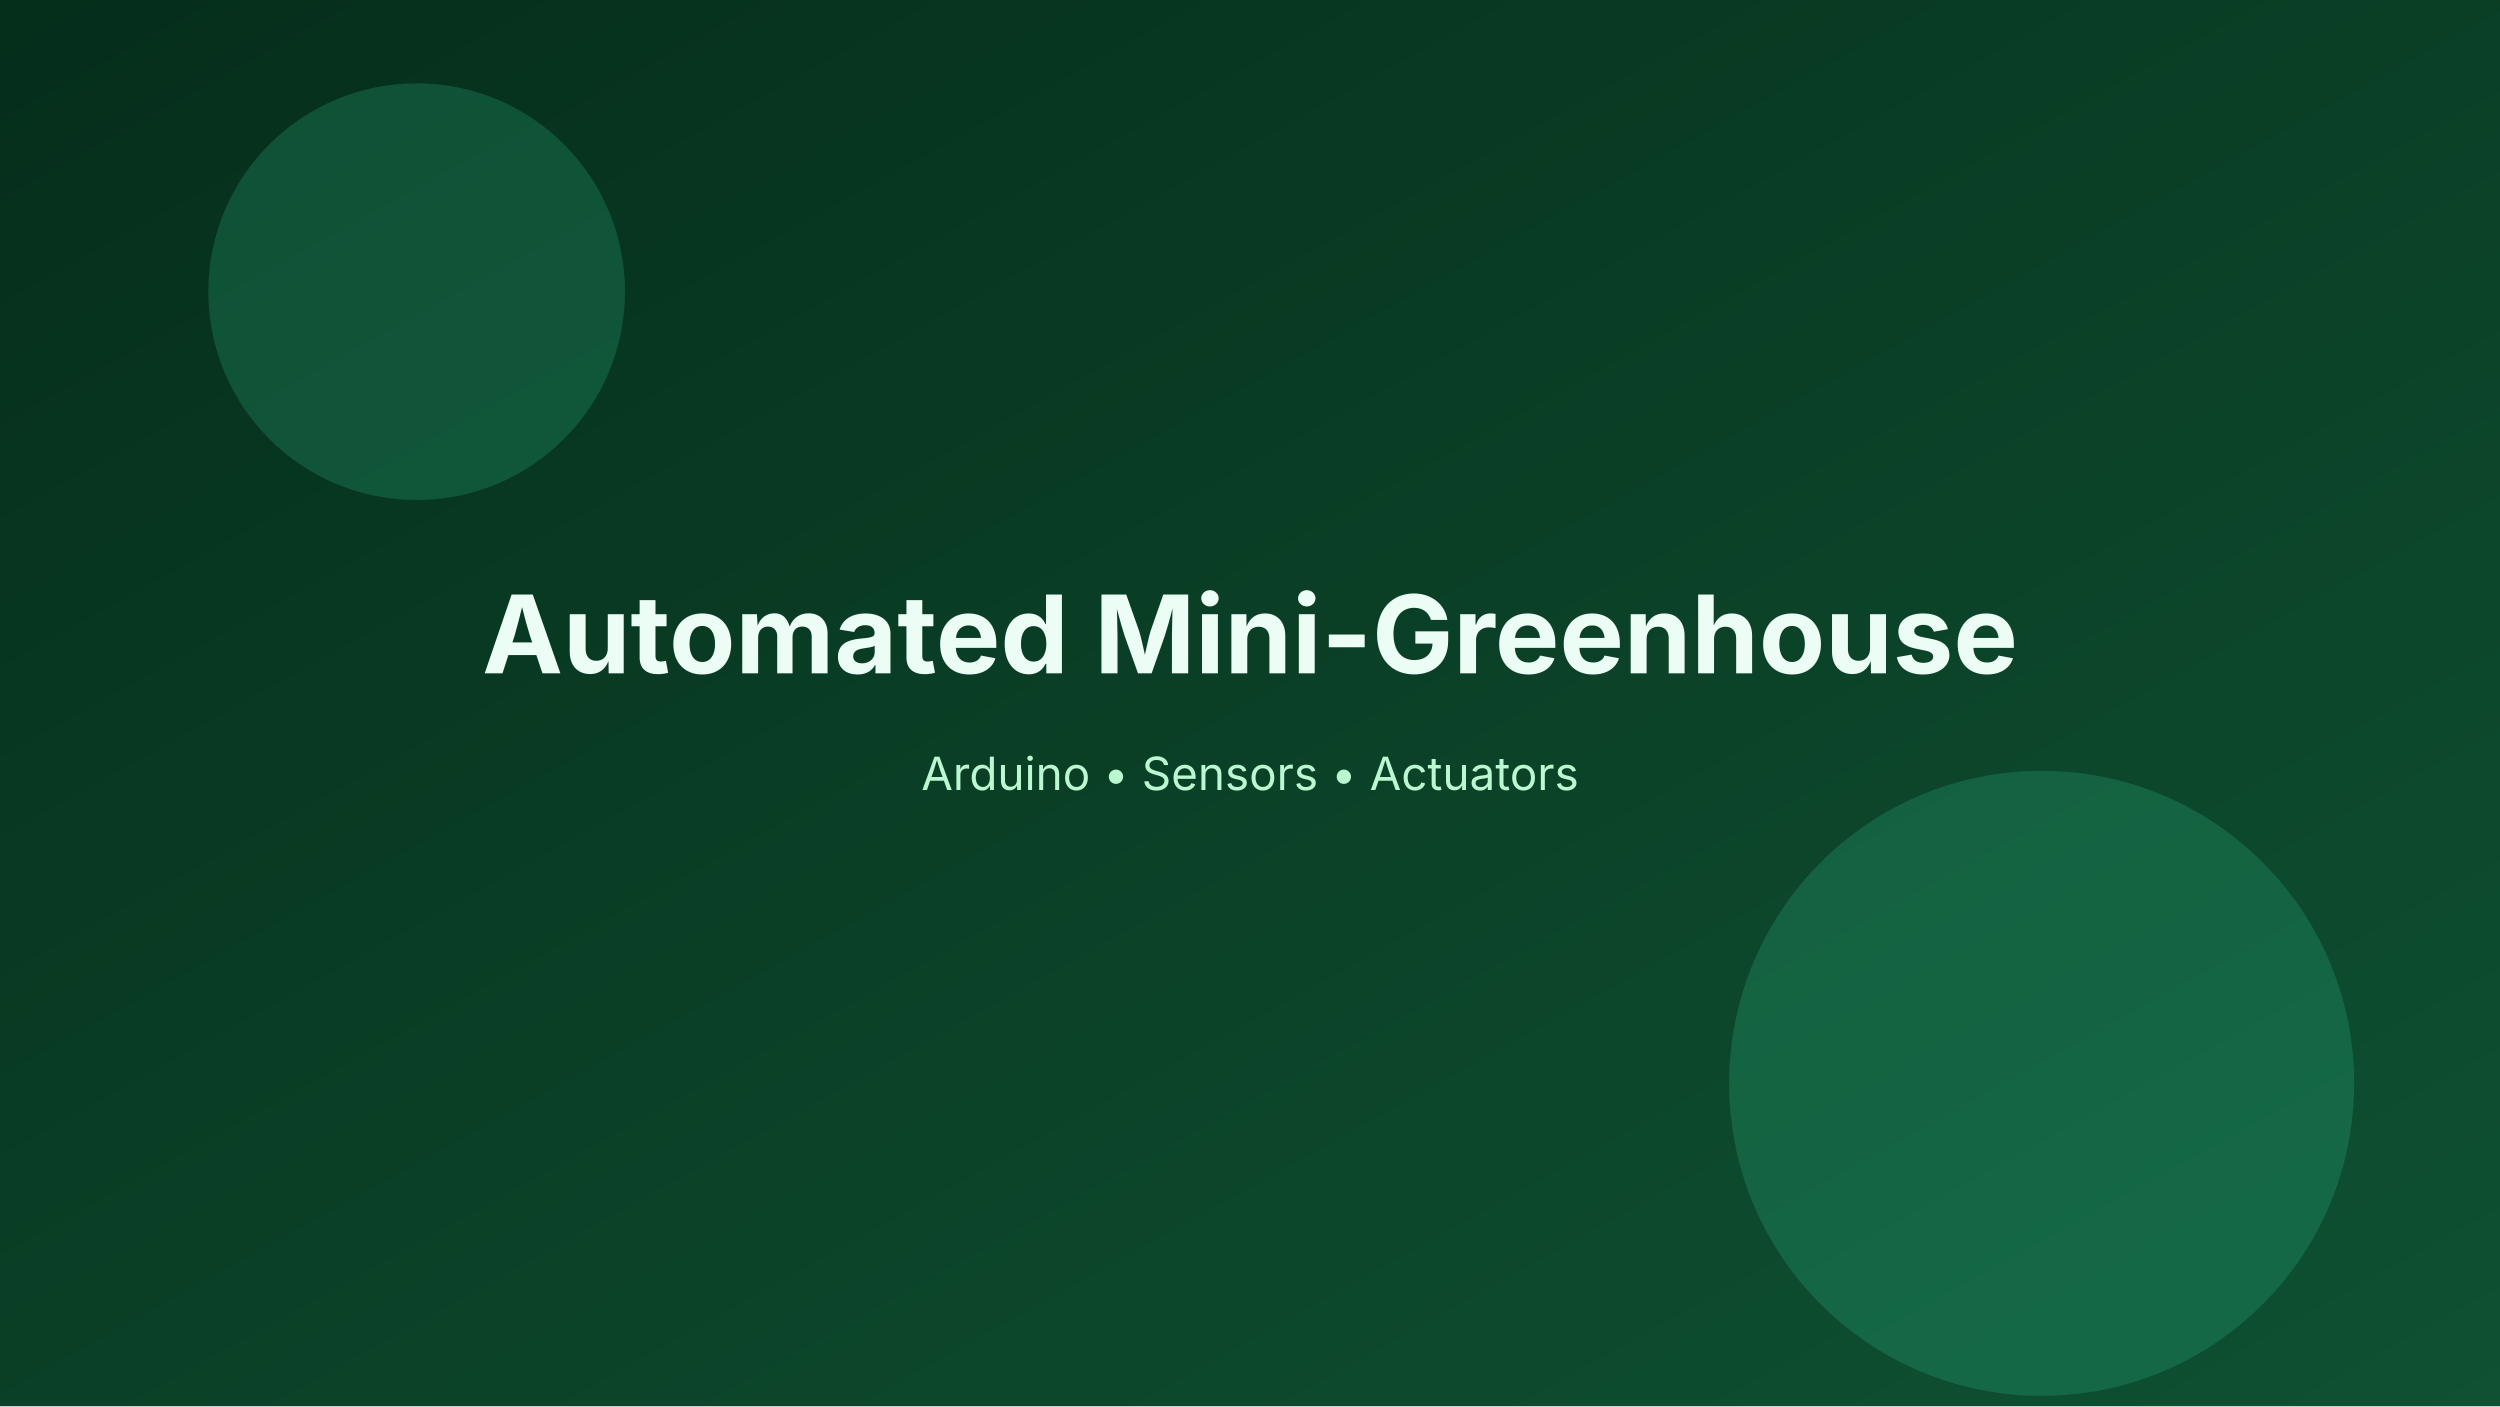
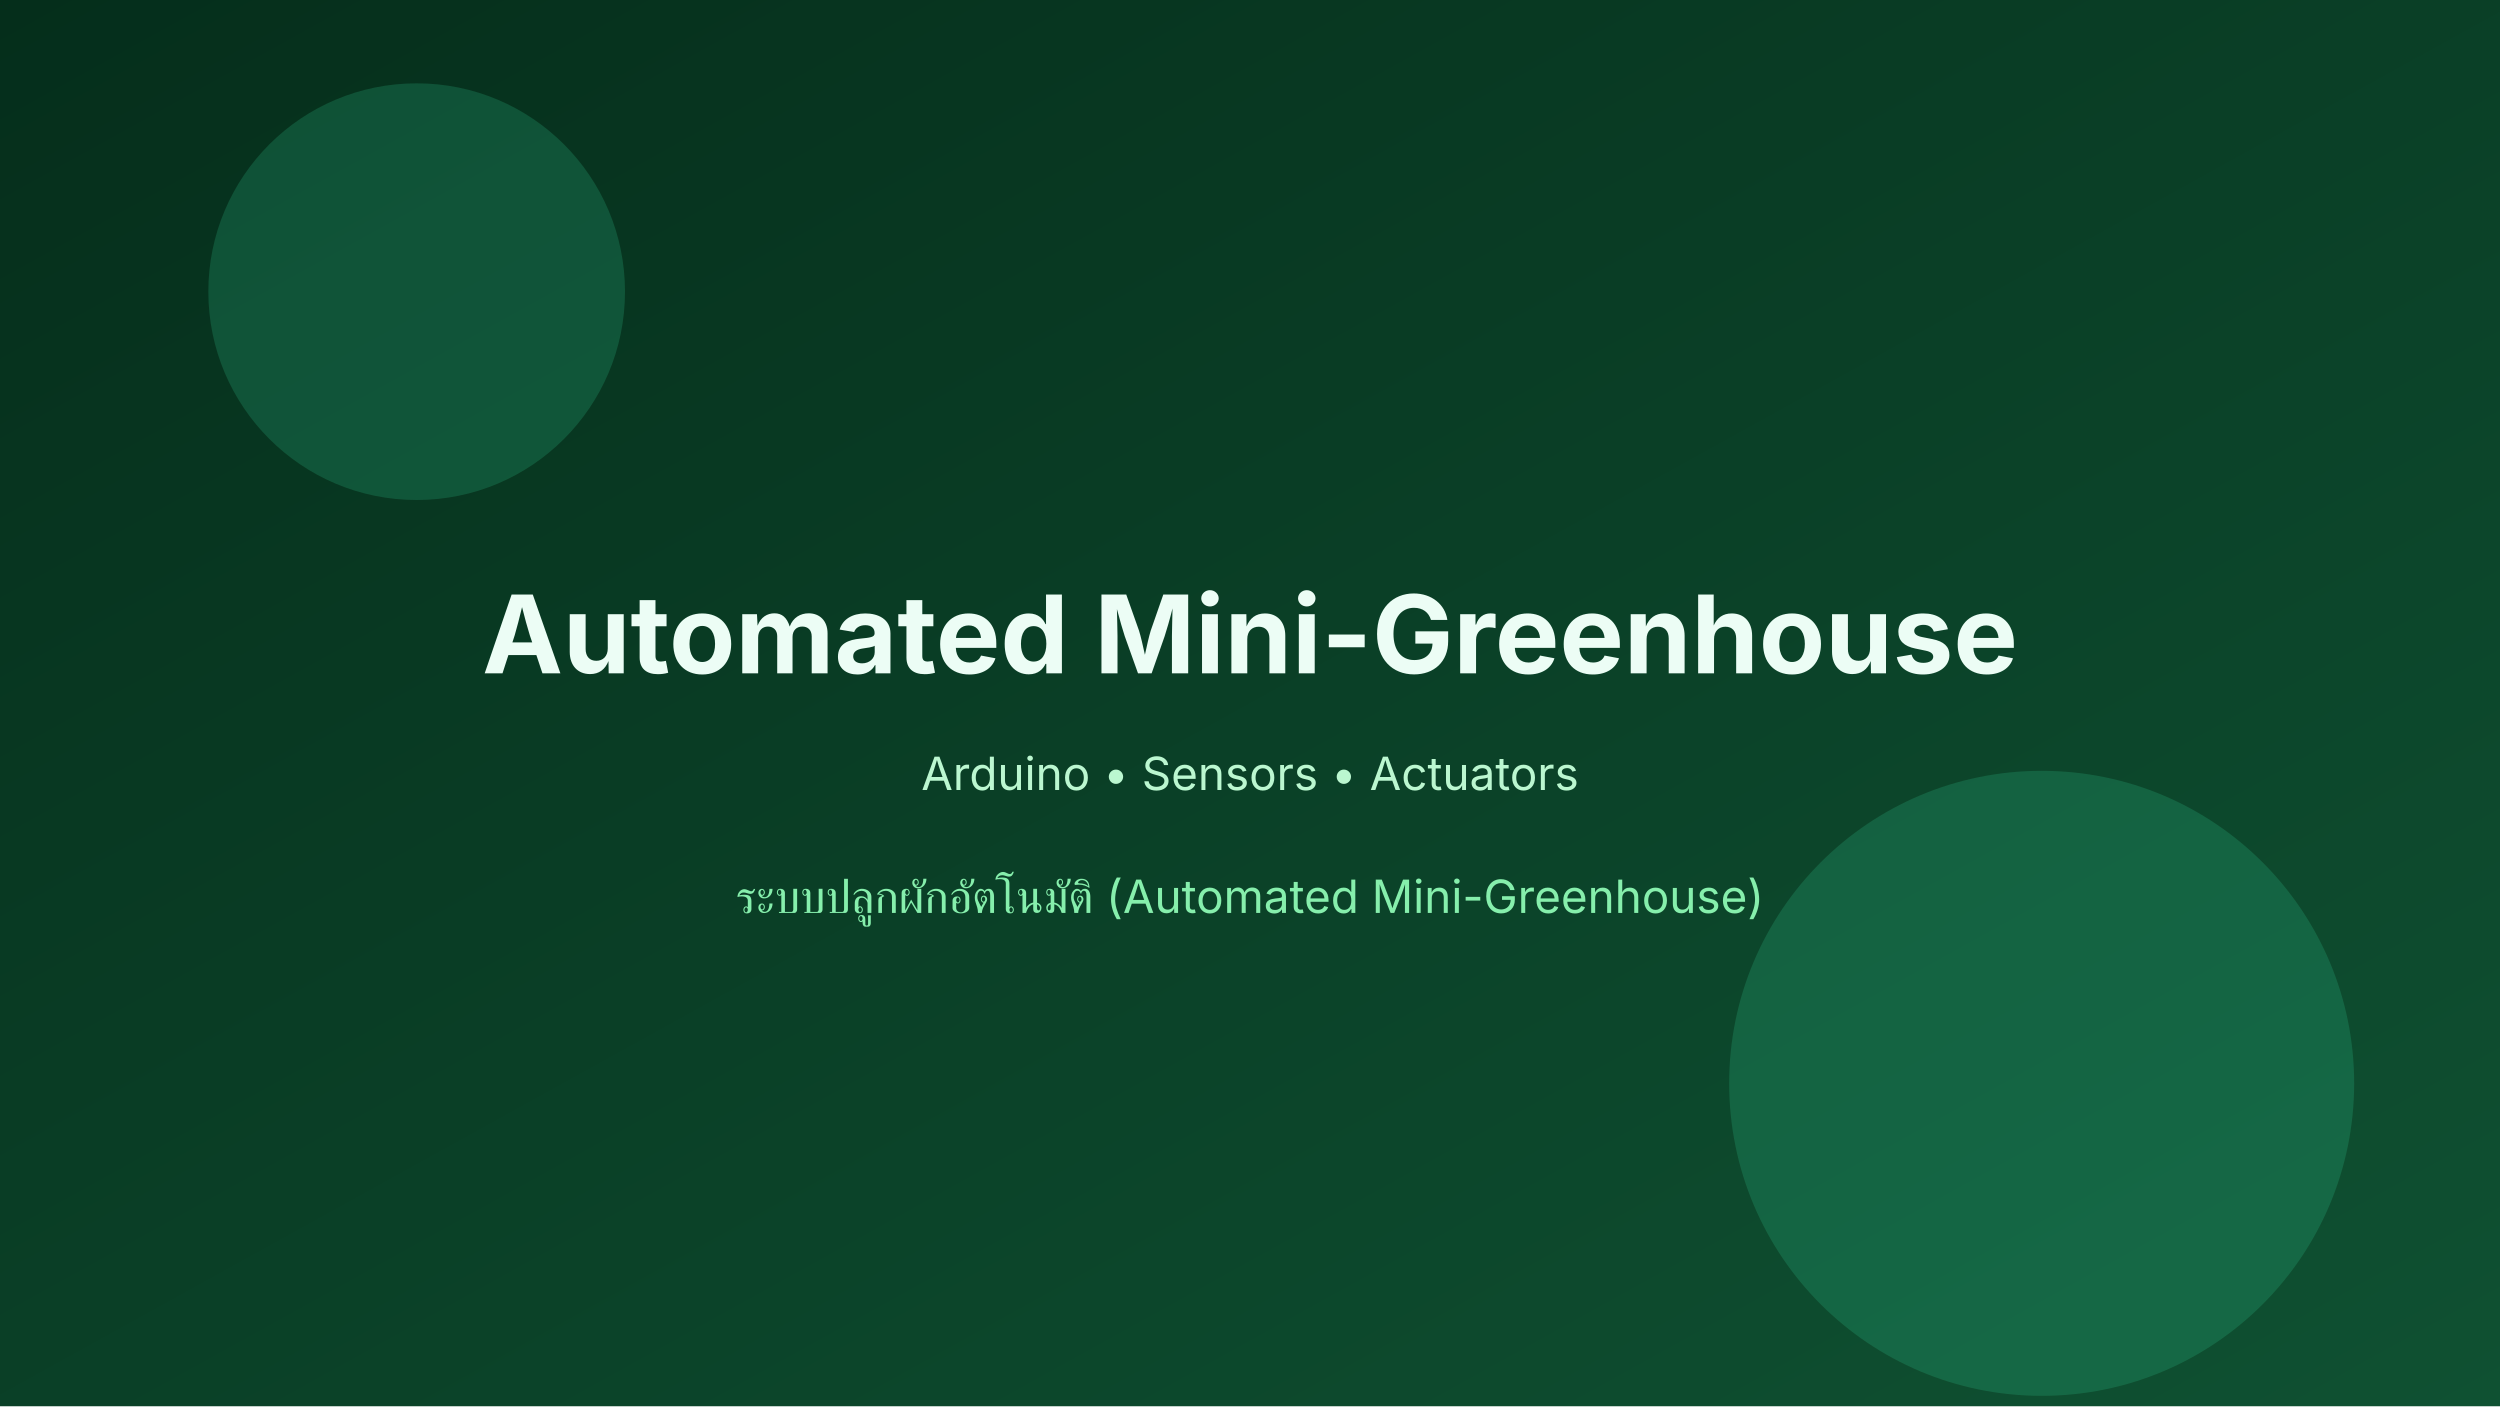
<svg xmlns="http://www.w3.org/2000/svg" width="1200" height="675" viewBox="0 0 1200 675">
  <defs>
    <linearGradient id="g3" x1="0" x2="1" y1="0" y2="1">
      <stop offset="0%" stop-color="#052e1b" />
      <stop offset="100%" stop-color="#0f5132" />
    </linearGradient>
  </defs>
  <rect width="1200" height="675" fill="url(#g3)" />
  <g fill="#34d399" opacity="0.2">
    <circle cx="200" cy="140" r="100" />
    <circle cx="980" cy="520" r="150" />
  </g>
  <text x="50%" y="45%" dominant-baseline="middle" text-anchor="middle" fill="#ecfdf5" font-family="Inter, system-ui" font-size="52" font-weight="700">Automated Mini-Greenhouse</text>
  <text x="50%" y="55%" dominant-baseline="middle" text-anchor="middle" fill="#bbf7d0" font-family="Inter, system-ui" font-size="22">Arduino • Sensors • Actuators</text>
+   <text x="50%" y="64%" dominant-baseline="middle" text-anchor="middle" fill="#86efac" font-family="Inter, system-ui" font-size="22">ระบบปลูกผักอัตโนมัติ (Automated Mini-Greenhouse)</text>
</svg>
